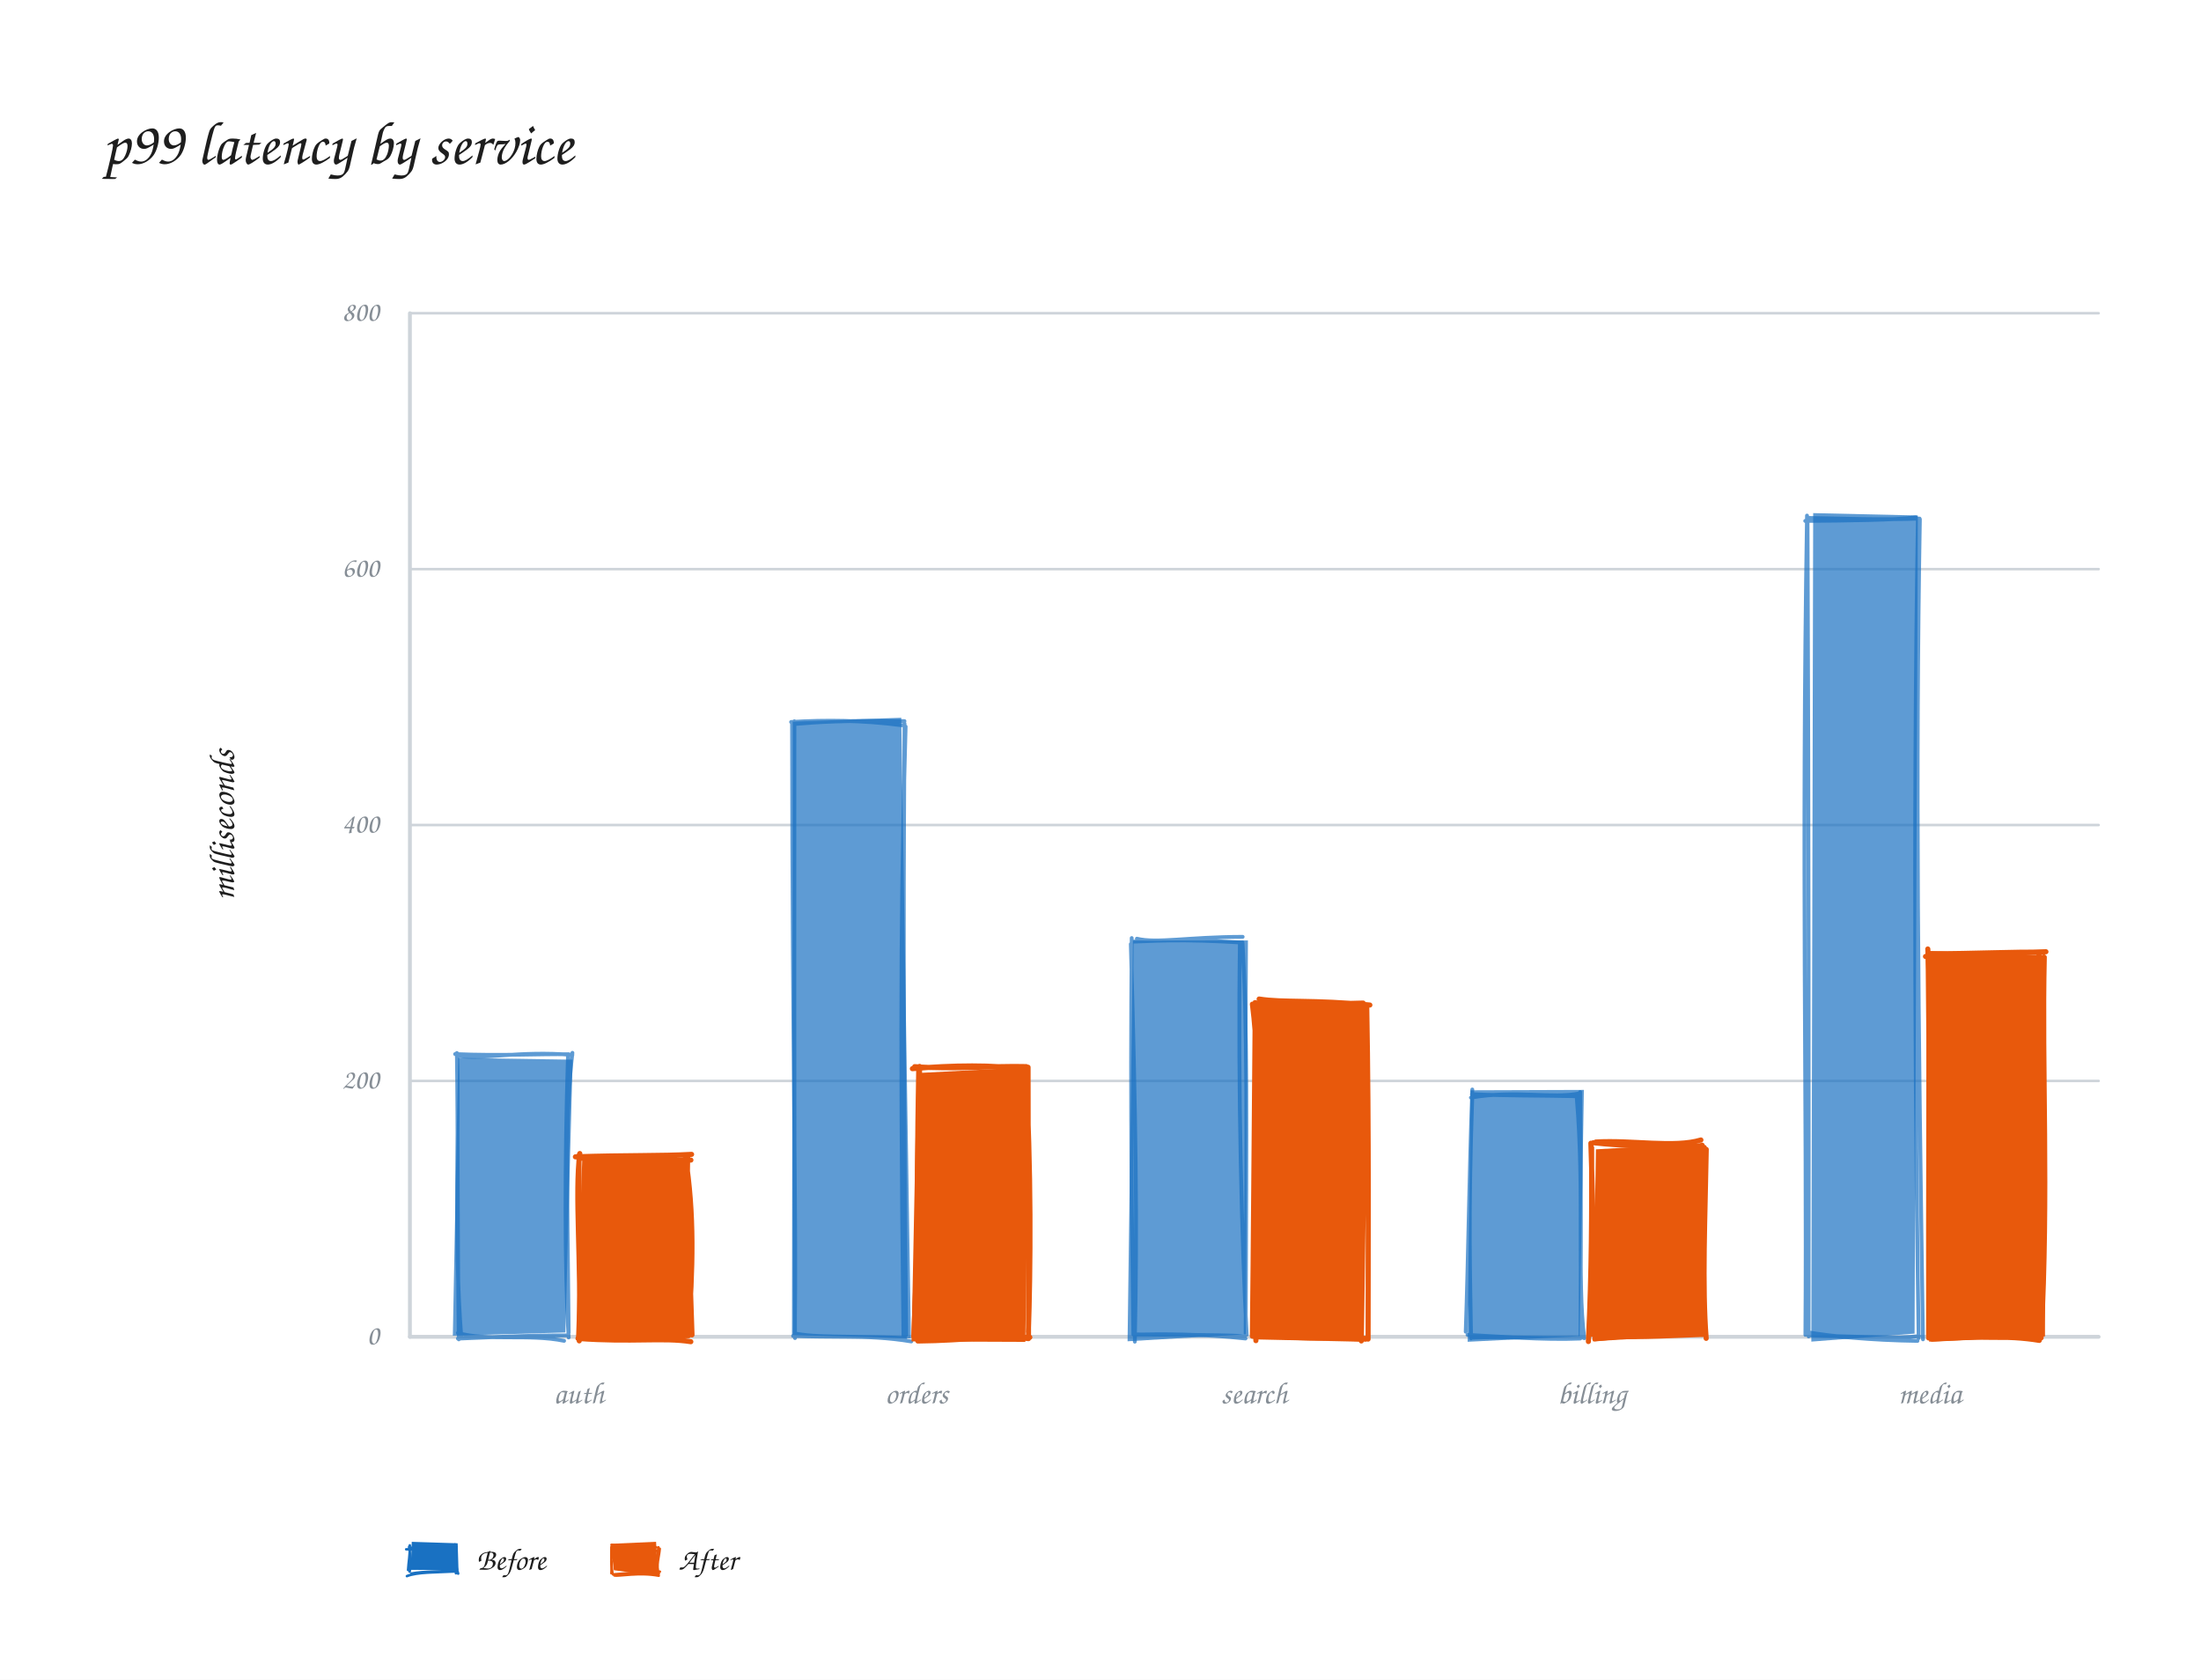
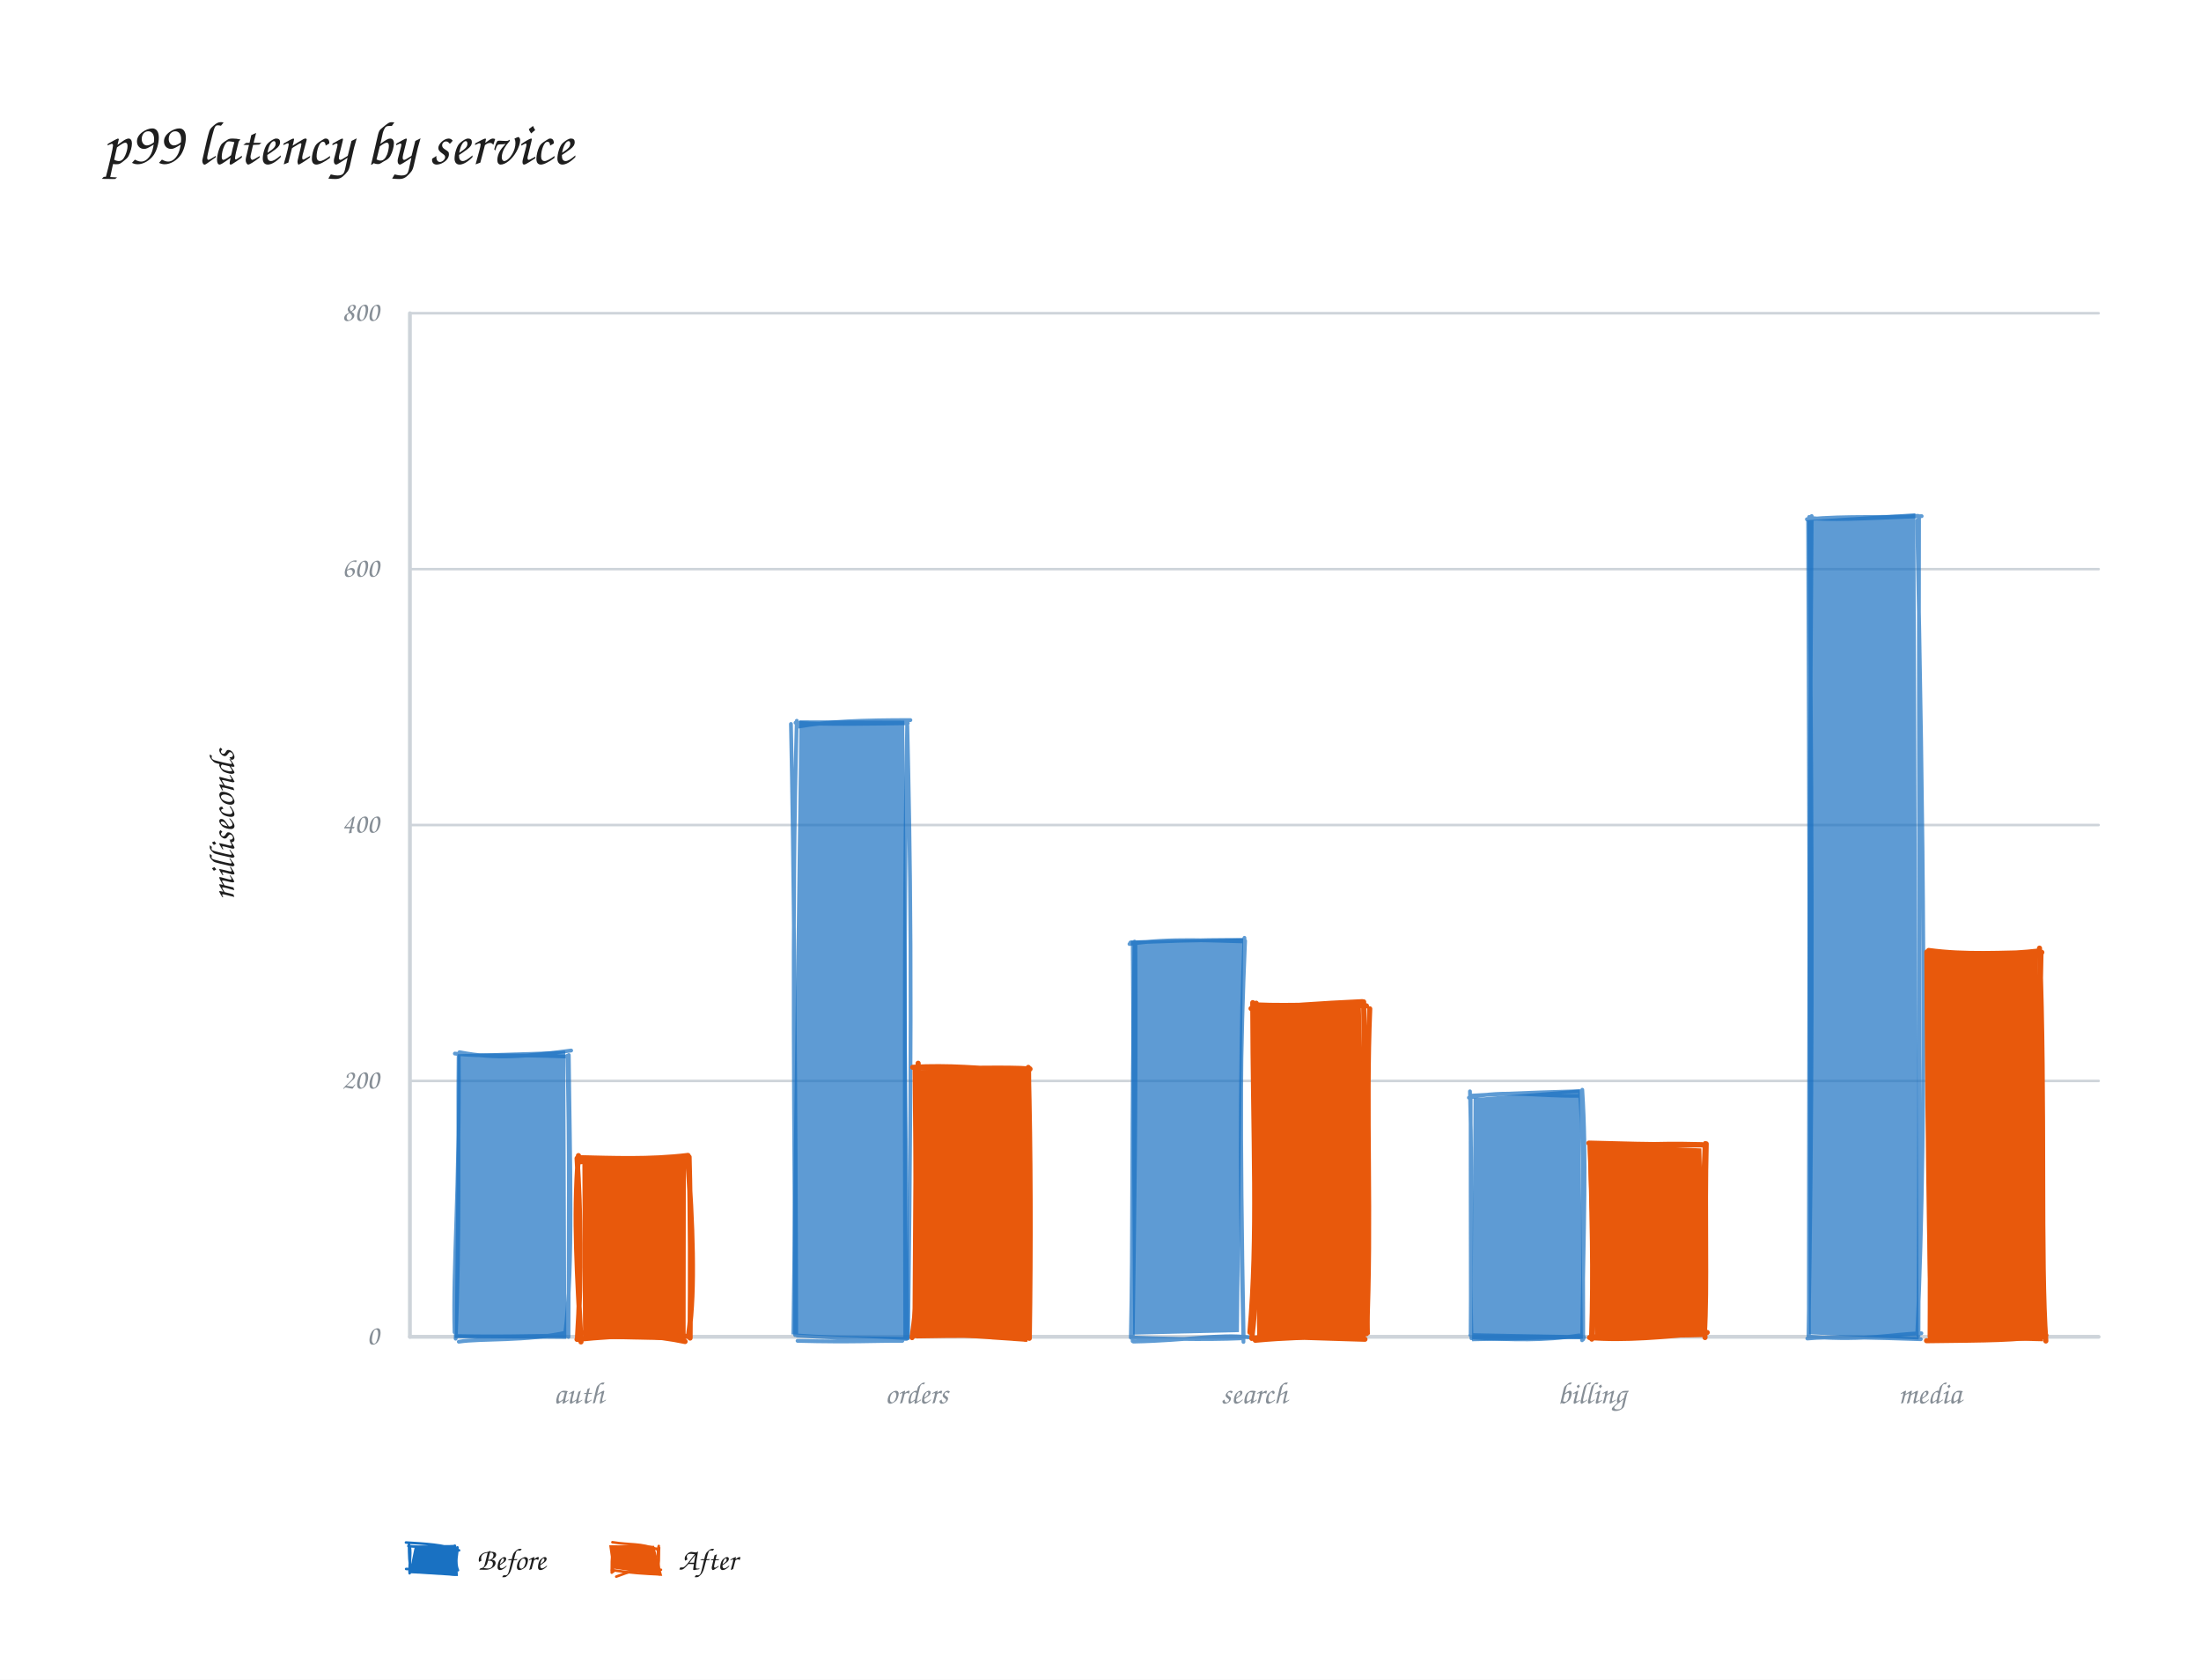
<svg xmlns="http://www.w3.org/2000/svg" width="860.20" height="656.40" viewBox="0 0 860.20 656.40">
  <rect width="860.20" height="656.40" fill="#ffffff" />
-   <path d="M 160.20 522.40 C 322.94 522.40, 485.67 522.40, 820.20 522.40 M 160.20 522.40 C 403.01 522.40, 645.82 522.40, 820.20 522.40" stroke="#ced4da" stroke-width="1.0" fill="none" stroke-linecap="round" stroke-linejoin="round" opacity="1.00" />
-   <path d="M 160.20 422.40 C 374.43 422.40, 588.67 422.40, 820.20 422.40 M 160.20 422.40 C 295.84 422.40, 431.48 422.40, 820.20 422.40" stroke="#ced4da" stroke-width="1.0" fill="none" stroke-linecap="round" stroke-linejoin="round" opacity="1.00" />
-   <path d="M 160.20 322.40 C 368.84 322.40, 577.48 322.40, 820.20 322.40 M 160.20 322.40 C 330.56 322.40, 500.91 322.40, 820.20 322.40" stroke="#ced4da" stroke-width="1.0" fill="none" stroke-linecap="round" stroke-linejoin="round" opacity="1.00" />
-   <path d="M 160.20 222.40 C 295.34 222.40, 430.48 222.40, 820.20 222.40 M 160.20 222.40 C 324.03 222.40, 487.87 222.40, 820.20 222.40" stroke="#ced4da" stroke-width="1.0" fill="none" stroke-linecap="round" stroke-linejoin="round" opacity="1.00" />
-   <path d="M 160.20 122.40 C 336.97 122.40, 513.74 122.40, 820.20 122.40 M 160.20 122.40 C 372.42 122.40, 584.64 122.40, 820.20 122.40" stroke="#ced4da" stroke-width="1.0" fill="none" stroke-linecap="round" stroke-linejoin="round" opacity="1.00" />
-   <path d="M 160.20 122.40 C 160.20 218.19, 160.20 313.98, 160.20 522.40 M 160.20 122.40 C 160.20 206.26, 160.20 290.11, 160.20 522.40" stroke="#ced4da" stroke-width="1.5" fill="none" stroke-linecap="round" stroke-linejoin="round" opacity="1.00" />
-   <path d="M 160.20 522.40 C 347.79 522.40, 535.39 522.40, 820.20 522.40 M 160.20 522.40 C 340.85 522.40, 521.51 522.40, 820.20 522.40" stroke="#ced4da" stroke-width="1.5" fill="none" stroke-linecap="round" stroke-linejoin="round" opacity="1.00" />
-   <path d="M 179.06 413.42 L 223.80 414.10 L 220.97 520.70 L 176.98 521.95 Z" fill="#1971c2" stroke="none" opacity="0.70" />
-   <path d="M 179.33 412.64 C 189.61 414.03, 202.48 410.58, 223.69 412.22 M 177.87 411.91 C 195.57 412.65, 211.14 411.79, 222.34 411.98 M 223.71 411.42 C 221.07 434.34, 221.54 457.00, 222.25 520.78 M 221.98 412.55 C 220.71 453.71, 220.63 495.37, 222.24 522.66 M 220.46 523.97 C 206.90 521.15, 189.94 524.18, 178.93 520.87 M 222.16 521.85 C 206.44 521.73, 190.02 522.70, 178.96 523.09 M 180.31 522.96 C 177.16 483.09, 179.60 439.47, 178.67 411.91 M 179.31 523.39 C 178.75 481.32, 179.01 441.02, 178.56 411.49" stroke="#1971c2" stroke-width="1.5" fill="none" stroke-linecap="round" stroke-linejoin="round" opacity="0.70" />
-   <path d="M 309.81 281.99 L 352.24 280.48 L 356.00 523.00 L 309.53 521.71 Z" fill="#1971c2" stroke="none" opacity="0.70" />
-   <path d="M 309.18 282.14 C 322.74 281.29, 337.32 281.44, 352.50 283.42 M 311.22 282.87 C 319.57 282.17, 328.82 281.46, 353.49 281.80 M 353.94 283.92 C 352.49 337.03, 351.45 388.12, 353.10 522.57 M 353.51 282.75 C 353.26 334.17, 352.75 386.09, 354.20 521.62 M 356.15 524.21 C 337.86 521.13, 323.13 523.36, 310.74 521.13 M 353.76 522.96 C 339.37 522.12, 323.42 522.56, 309.96 522.07 M 310.63 521.38 C 311.29 470.59, 309.69 418.60, 309.56 282.11 M 310.70 522.90 C 310.35 434.82, 310.47 346.81, 310.47 281.84" stroke="#1971c2" stroke-width="1.5" fill="none" stroke-linecap="round" stroke-linejoin="round" opacity="0.70" />
-   <path d="M 442.78 367.55 L 487.72 367.49 L 486.96 521.41 L 440.68 524.14 Z" fill="#1971c2" stroke="none" opacity="0.70" />
-   <path d="M 444.32 366.82 C 452.07 368.74, 464.29 366.14, 485.66 366.09 M 442.67 367.97 C 450.97 367.73, 461.17 366.84, 485.41 368.32 M 484.57 369.04 C 483.75 426.70, 485.40 487.45, 487.23 521.59 M 485.58 368.27 C 487.50 400.54, 487.22 435.51, 486.82 521.79 M 486.77 523.06 C 470.27 521.21, 453.18 521.32, 444.37 521.51 M 486.38 522.14 C 473.39 521.49, 459.48 521.72, 443.42 521.45 M 443.51 524.30 C 444.54 478.36, 443.88 436.64, 441.95 368.91 M 442.94 521.49 C 442.44 480.79, 441.69 439.01, 442.30 366.57" stroke="#1971c2" stroke-width="1.5" fill="none" stroke-linecap="round" stroke-linejoin="round" opacity="0.70" />
-   <path d="M 574.68 426.06 L 619.02 425.91 L 617.36 522.17 L 573.59 524.34 Z" fill="#1971c2" stroke="none" opacity="0.70" />
-   <path d="M 574.86 428.92 C 592.22 425.90, 606.79 429.45, 617.33 427.27 M 575.24 427.56 C 588.22 428.24, 600.26 428.04, 617.22 428.39 M 616.24 429.17 C 619.30 464.83, 616.28 499.91, 619.16 522.96 M 617.56 426.72 C 617.79 447.09, 617.97 467.25, 617.70 522.21 M 617.54 523.08 C 603.29 523.70, 584.88 522.21, 573.55 521.63 M 618.24 522.77 C 602.44 523.24, 587.35 522.15, 575.59 522.75 M 572.84 520.41 C 573.89 489.97, 574.18 460.16, 575.41 425.75 M 574.93 523.01 C 574.62 499.67, 573.70 476.79, 575.44 427.25" stroke="#1971c2" stroke-width="1.5" fill="none" stroke-linecap="round" stroke-linejoin="round" opacity="0.70" />
-   <path d="M 708.63 200.51 L 749.54 201.44 L 748.26 521.15 L 707.91 524.27 Z" fill="#1971c2" stroke="none" opacity="0.70" />
-   <path d="M 705.52 203.57 C 722.49 203.42, 740.90 203.23, 748.72 202.15 M 706.93 202.40 C 720.65 202.63, 735.55 203.21, 750.21 202.64 M 750.33 202.87 C 748.59 302.62, 749.69 399.19, 751.54 523.38 M 749.55 202.89 C 747.54 327.46, 748.78 453.56, 749.85 522.91 M 749.40 523.99 C 731.40 523.76, 714.86 522.12, 706.54 520.61 M 750.04 522.12 C 740.27 523.21, 732.48 522.48, 707.00 521.83 M 705.59 521.64 C 706.24 429.62, 704.01 338.79, 706.22 201.47 M 706.84 522.25 C 706.91 426.33, 706.93 329.16, 706.42 202.65" stroke="#1971c2" stroke-width="1.5" fill="none" stroke-linecap="round" stroke-linejoin="round" opacity="0.70" />
-   <path d="M 227.56 452.77 L 269.25 454.23 L 270.73 521.23 L 225.11 523.65 Z" fill="#e8590c" stroke="none" opacity="1.00" />
-   <path d="M 224.88 452.06 C 244.25 451.40, 258.61 451.77, 270.29 451.10 M 226.25 452.63 C 239.58 452.08, 254.37 453.57, 270.02 453.33 M 267.77 451.46 C 271.47 474.47, 270.78 495.84, 268.96 521.03 M 268.75 451.81 C 268.30 468.83, 269.35 485.62, 270.45 521.64 M 269.99 524.30 C 259.22 522.57, 247.06 524.60, 225.91 523.04 M 269.10 521.96 C 260.64 522.20, 249.58 521.38, 226.29 522.04 M 226.38 523.98 C 227.26 492.75, 224.59 466.67, 226.59 450.77 M 226.86 521.79 C 226.79 504.93, 226.29 487.61, 226.27 451.47" stroke="#e8590c" stroke-width="2.0" fill="none" stroke-linecap="round" stroke-linejoin="round" opacity="1.00" />
-   <path d="M 358.34 419.33 L 402.26 417.03 L 400.73 524.38 L 356.25 524.20 Z" fill="#e8590c" stroke="none" opacity="1.00" />
-   <path d="M 356.58 417.61 C 371.75 416.29, 389.24 415.97, 399.96 417.95 M 357.48 416.83 C 372.84 417.96, 388.76 416.45, 401.08 416.81 M 400.77 418.41 C 403.13 454.93, 402.72 497.79, 401.91 520.49 M 401.79 417.05 C 401.80 459.15, 402.07 500.69, 401.96 522.93 M 401.96 523.10 C 390.04 521.57, 377.14 523.88, 358.71 524.03 M 402.48 522.59 C 383.53 522.84, 368.13 523.11, 357.56 522.01 M 357.13 522.30 C 358.07 498.60, 359.23 473.35, 359.39 416.73 M 358.56 522.75 C 359.03 500.62, 357.95 478.81, 359.07 417.48" stroke="#e8590c" stroke-width="2.0" fill="none" stroke-linecap="round" stroke-linejoin="round" opacity="1.00" />
-   <path d="M 489.78 391.03 L 534.07 392.34 L 532.29 524.32 L 489.88 523.39 Z" fill="#e8590c" stroke="none" opacity="1.00" />
-   <path d="M 492.10 390.40 C 501.44 391.90, 513.33 390.58, 535.37 392.74 M 490.25 392.55 C 498.77 392.99, 508.80 392.55, 532.75 391.98 M 532.22 393.59 C 533.87 432.35, 532.67 471.60, 532.03 524.01 M 534.15 393.10 C 535.05 442.73, 534.67 491.26, 534.68 523.29 M 533.74 523.32 C 518.75 522.23, 504.07 523.95, 490.43 520.69 M 534.47 523.05 C 522.75 522.48, 510.07 521.98, 490.31 522.36 M 490.83 523.89 C 492.03 470.55, 493.07 420.02, 489.47 392.40 M 489.46 522.17 C 489.89 486.14, 490.07 450.94, 490.60 391.80" stroke="#e8590c" stroke-width="2.0" fill="none" stroke-linecap="round" stroke-linejoin="round" opacity="1.00" />
-   <path d="M 623.72 449.14 L 665.34 446.67 L 666.40 521.47 L 622.54 524.15 Z" fill="#e8590c" stroke="none" opacity="1.00" />
-   <path d="M 623.67 446.28 C 637.76 445.42, 654.37 448.63, 664.75 445.48 M 622.70 446.55 C 634.23 447.86, 648.39 448.12, 666.05 448.39 M 666.84 449.16 C 666.39 475.46, 665.19 502.53, 666.81 523.00 M 665.24 447.52 C 667.02 475.37, 665.52 503.90, 665.29 521.53 M 664.87 520.95 C 654.90 520.37, 638.82 521.53, 623.30 523.22 M 665.05 521.47 C 650.31 521.95, 635.29 523.11, 622.15 521.43 M 620.78 524.24 C 622.12 495.85, 622.12 473.89, 622.04 448.45 M 622.26 521.48 C 623.23 504.87, 623.01 486.08, 621.75 446.74" stroke="#e8590c" stroke-width="2.0" fill="none" stroke-linecap="round" stroke-linejoin="round" opacity="1.00" />
-   <path d="M 752.55 371.61 L 799.36 373.25 L 799.23 522.24 L 753.93 524.28 Z" fill="#e8590c" stroke="none" opacity="1.00" />
-   <path d="M 752.53 373.77 C 761.95 372.22, 774.48 372.84, 799.59 371.92 M 754.36 372.70 C 771.56 372.74, 787.47 371.85, 798.69 372.14 M 798.95 374.05 C 797.94 417.39, 800.69 465.87, 797.74 522.18 M 796.87 373.20 C 799.22 410.19, 799.57 449.41, 797.90 521.67 M 797.01 523.80 C 784.73 521.73, 770.34 522.51, 755.12 523.32 M 797.72 522.81 C 784.54 522.44, 772.57 522.89, 754.90 521.97 M 755.83 520.71 C 755.94 473.46, 756.37 422.40, 753.43 370.84 M 753.76 522.85 C 753.69 464.80, 753.94 408.23, 753.94 372.56" stroke="#e8590c" stroke-width="2.0" fill="none" stroke-linecap="round" stroke-linejoin="round" opacity="1.00" />
-   <path d="M 160.92 602.51 L 178.87 603.08 L 179.19 613.50 L 160.53 613.48 Z" fill="#1971c2" stroke="none" opacity="1.00" />
-   <path d="M 158.75 605.43 C 167.86 605.62, 174.03 604.79, 176.73 603.76 M 159.88 604.94 C 164.85 604.38, 168.25 604.81, 177.44 604.66 M 177.82 603.55 C 177.89 607.71, 177.57 610.12, 179.06 614.94 M 178.40 604.27 C 178.40 608.67, 178.43 611.83, 178.18 614.80 M 178.13 614.07 C 170.31 614.49, 163.14 614.28, 159.03 615.91 M 177.47 613.80 C 172.82 614.10, 165.68 613.99, 160.83 614.90 M 159.49 613.53 C 159.63 610.66, 160.35 607.04, 160.16 603.89 M 160.11 614.17 C 160.65 610.84, 160.37 608.09, 159.90 604.44" stroke="#1971c2" stroke-width="1.0" fill="none" stroke-linecap="round" stroke-linejoin="round" opacity="1.00" />
-   <path d="M 238.63 603.28 L 256.41 602.49 L 257.10 615.89 L 239.91 613.61 Z" fill="#e8590c" stroke="none" opacity="1.00" />
-   <path d="M 239.00 606.18 C 246.24 603.76, 251.80 602.45, 256.44 606.08 M 239.04 603.70 C 243.04 604.74, 247.28 604.19, 256.42 604.65 M 257.84 605.22 C 257.62 608.28, 256.27 611.87, 257.48 614.99 M 257.32 604.64 C 257.01 607.54, 256.70 610.52, 257.14 614.11 M 257.45 615.75 C 249.75 614.30, 241.94 616.05, 240.13 615.64 M 257.89 614.16 C 254.11 614.24, 249.40 614.38, 239.61 615.25 M 238.95 614.80 C 239.25 611.90, 238.24 609.07, 239.95 604.78 M 239.37 614.79 C 238.80 610.95, 238.94 607.94, 238.96 604.51" stroke="#e8590c" stroke-width="1.0" fill="none" stroke-linecap="round" stroke-linejoin="round" opacity="1.00" />
+   <path d="M 160.20 522.40 C 314.76 522.40, 469.32 522.40, 820.20 522.40 M 160.20 522.40 C 360.47 522.40, 560.75 522.40, 820.20 522.40" stroke="#ced4da" stroke-width="1.0" fill="none" stroke-linecap="round" stroke-linejoin="round" opacity="1.00" />
+   <path d="M 160.20 422.40 C 330.82 422.40, 501.44 422.40, 820.20 422.40 M 160.20 422.40 C 298.61 422.40, 437.02 422.40, 820.20 422.40" stroke="#ced4da" stroke-width="1.0" fill="none" stroke-linecap="round" stroke-linejoin="round" opacity="1.00" />
+   <path d="M 160.20 322.40 C 405.78 322.40, 651.35 322.40, 820.20 322.40 M 160.20 322.40 C 336.94 322.40, 513.67 322.40, 820.20 322.40" stroke="#ced4da" stroke-width="1.0" fill="none" stroke-linecap="round" stroke-linejoin="round" opacity="1.00" />
+   <path d="M 160.20 222.40 C 293.26 222.40, 426.33 222.40, 820.20 222.40 M 160.20 222.40 C 343.74 222.40, 527.27 222.40, 820.20 222.40" stroke="#ced4da" stroke-width="1.0" fill="none" stroke-linecap="round" stroke-linejoin="round" opacity="1.00" />
+   <path d="M 160.20 122.40 C 395.60 122.40, 631.00 122.40, 820.20 122.40 M 160.20 122.40 C 348.22 122.40, 536.25 122.40, 820.20 122.40" stroke="#ced4da" stroke-width="1.0" fill="none" stroke-linecap="round" stroke-linejoin="round" opacity="1.00" />
+   <path d="M 160.20 122.40 C 160.20 254.37, 160.20 386.34, 160.20 522.40 M 160.20 122.40 C 160.20 255.43, 160.20 388.45, 160.20 522.40" stroke="#ced4da" stroke-width="1.5" fill="none" stroke-linecap="round" stroke-linejoin="round" opacity="1.00" />
+   <path d="M 160.20 522.40 C 336.16 522.40, 512.13 522.40, 820.20 522.40 M 160.20 522.40 C 324.81 522.40, 489.42 522.40, 820.20 522.40" stroke="#ced4da" stroke-width="1.5" fill="none" stroke-linecap="round" stroke-linejoin="round" opacity="1.00" />
+   <path d="M 178.87 411.96 L 220.92 410.66 L 221.32 523.21 L 177.73 522.85 Z" fill="#1971c2" stroke="none" opacity="0.70" />
+   <path d="M 179.58 411.17 C 194.07 414.00, 205.54 412.81, 223.22 410.52 M 177.77 411.71 C 188.04 413.03, 198.32 411.89, 221.80 412.88 M 222.29 412.28 C 222.70 453.77, 224.17 494.36, 220.88 521.23 M 221.74 412.56 C 222.63 447.40, 222.27 481.33, 222.17 522.44 M 221.88 520.59 C 205.91 524.28, 187.90 522.93, 179.31 524.31 M 221.31 522.12 C 211.89 521.68, 202.29 522.59, 178.11 522.10 M 177.65 520.60 C 176.93 495.01, 179.72 465.41, 179.26 411.82 M 178.09 523.13 C 179.81 484.09, 178.89 444.32, 179.24 413.17" stroke="#1971c2" stroke-width="1.5" fill="none" stroke-linecap="round" stroke-linejoin="round" opacity="0.70" />
+   <path d="M 312.45 281.48 L 353.40 281.61 L 355.39 523.67 L 309.31 521.46 Z" fill="#1971c2" stroke="none" opacity="0.70" />
+   <path d="M 312.17 283.92 C 323.59 281.87, 337.27 281.41, 355.80 281.40 M 310.92 282.42 C 323.63 283.17, 338.31 282.83, 354.78 282.62 M 354.60 283.61 C 355.72 332.66, 356.71 383.47, 354.89 522.61 M 354.55 283.09 C 353.51 338.35, 353.49 393.12, 353.80 522.62 M 352.65 523.97 C 342.27 523.89, 333.33 524.53, 311.71 523.97 M 354.31 523.22 C 343.62 522.88, 331.58 523.24, 311.55 521.89 M 311.18 521.42 C 311.02 427.05, 310.20 331.85, 309.12 282.92 M 310.76 521.70 C 310.64 442.97, 309.24 362.11, 311.40 281.66" stroke="#1971c2" stroke-width="1.5" fill="none" stroke-linecap="round" stroke-linejoin="round" opacity="0.70" />
+   <path d="M 441.95 367.58 L 485.86 366.70 L 484.20 520.56 L 442.87 521.55 Z" fill="#1971c2" stroke="none" opacity="0.70" />
+   <path d="M 441.43 368.90 C 457.32 366.45, 474.81 367.68, 485.28 367.86 M 441.80 368.31 C 454.41 367.88, 465.50 367.24, 486.03 367.32 M 486.61 367.64 C 484.88 407.31, 484.13 447.39, 485.97 524.39 M 486.36 366.48 C 484.96 401.11, 484.44 436.75, 486.05 523.06 M 488.00 522.59 C 476.81 521.16, 464.52 523.83, 442.97 524.26 M 485.99 522.95 C 469.47 523.67, 451.68 523.06, 442.25 522.65 M 442.67 524.10 C 443.29 477.14, 444.10 432.49, 443.74 368.16 M 441.95 522.71 C 442.82 484.15, 442.15 443.63, 443.41 367.95" stroke="#1971c2" stroke-width="1.5" fill="none" stroke-linecap="round" stroke-linejoin="round" opacity="0.70" />
+   <path d="M 575.90 429.14 L 617.39 425.74 L 618.63 523.16 L 575.32 524.13 Z" fill="#1971c2" stroke="none" opacity="0.70" />
+   <path d="M 574.08 428.94 C 588.55 425.78, 600.21 428.47, 617.75 428.22 M 575.30 428.15 C 583.90 427.65, 594.48 427.03, 617.60 426.41 M 618.39 425.85 C 620.09 452.49, 618.97 476.49, 618.31 523.74 M 617.52 427.14 C 619.15 449.65, 618.53 469.60, 618.75 523.36 M 617.21 521.84 C 603.49 523.94, 591.08 523.59, 576.03 522.70 M 619.10 522.62 C 608.31 522.26, 597.13 522.22, 574.64 521.71 M 574.77 521.05 C 574.95 503.90, 574.73 485.49, 574.76 428.66 M 575.08 522.98 C 574.35 496.45, 575.67 468.99, 574.49 426.47" stroke="#1971c2" stroke-width="1.5" fill="none" stroke-linecap="round" stroke-linejoin="round" opacity="0.70" />
+   <path d="M 705.92 203.29 L 748.56 200.56 L 749.84 523.45 L 706.97 521.39 Z" fill="#1971c2" stroke="none" opacity="0.70" />
+   <path d="M 706.18 202.91 C 722.70 201.42, 736.51 202.53, 749.61 201.57 M 707.21 202.36 C 715.41 203.33, 725.27 202.72, 751.03 201.70 M 749.28 203.39 C 751.54 319.12, 753.39 432.65, 749.31 521.31 M 750.00 202.53 C 749.78 299.11, 750.45 394.53, 749.78 521.96 M 750.92 521.01 C 739.82 521.29, 729.78 524.00, 707.87 522.39 M 750.70 523.33 C 733.88 522.77, 714.74 522.17, 706.35 523.06 M 706.94 522.34 C 707.00 434.90, 707.01 345.85, 708.05 201.65 M 706.80 521.99 C 708.11 441.45, 708.71 362.21, 707.06 202.01" stroke="#1971c2" stroke-width="1.5" fill="none" stroke-linecap="round" stroke-linejoin="round" opacity="0.70" />
+   <path d="M 227.60 451.58 L 268.05 453.52 L 267.95 523.87 L 227.85 523.03 Z" fill="#e8590c" stroke="none" opacity="1.00" />
+   <path d="M 226.44 454.02 C 237.48 452.65, 248.53 453.46, 268.55 453.69 M 225.73 452.39 C 239.52 452.67, 253.68 453.34, 268.90 451.52 M 268.70 451.51 C 270.62 477.98, 271.60 503.92, 269.23 520.90 M 269.31 452.11 C 269.96 475.99, 269.92 498.96, 269.70 522.89 M 267.75 524.24 C 256.72 521.89, 242.86 520.98, 226.22 520.76 M 269.74 522.26 C 257.35 521.52, 243.17 521.59, 225.51 523.40 M 227.06 524.39 C 225.77 499.29, 224.12 476.55, 226.07 451.58 M 225.70 522.55 C 227.33 498.52, 226.78 472.78, 225.54 452.66" stroke="#e8590c" stroke-width="2.0" fill="none" stroke-linecap="round" stroke-linejoin="round" opacity="1.00" />
+   <path d="M 357.24 418.24 L 403.01 416.80 L 401.48 524.39 L 356.58 521.27 Z" fill="#e8590c" stroke="none" opacity="1.00" />
+   <path d="M 356.70 417.07 C 371.31 416.36, 380.97 417.32, 401.75 418.77 M 359.19 417.30 C 376.11 417.86, 393.38 416.97, 402.56 417.74 M 401.89 417.11 C 402.71 451.09, 402.83 485.66, 402.27 522.98 M 400.75 418.34 C 401.97 439.59, 403.14 459.74, 400.76 523.28 M 401.06 520.65 C 382.83 522.49, 365.48 520.96, 357.20 521.96 M 400.84 522.25 C 388.57 521.71, 374.81 521.69, 358.38 522.02 M 356.46 522.71 C 360.33 495.63, 359.64 469.01, 358.83 415.49 M 358.52 521.88 C 359.15 501.46, 358.16 479.81, 357.65 417.81" stroke="#e8590c" stroke-width="2.0" fill="none" stroke-linecap="round" stroke-linejoin="round" opacity="1.00" />
+   <path d="M 490.08 392.31 L 531.84 393.02 L 535.40 521.47 L 491.34 523.54 Z" fill="#e8590c" stroke="none" opacity="1.00" />
+   <path d="M 488.94 394.10 C 502.62 393.29, 515.68 392.16, 532.39 391.43 M 490.66 392.69 C 505.61 393.39, 520.24 392.12, 534.04 393.07 M 535.32 394.21 C 533.63 434.18, 536.05 475.53, 534.07 521.17 M 532.95 391.50 C 533.57 428.24, 533.32 465.03, 532.76 523.03 M 532.52 521.15 C 525.01 523.38, 514.91 521.50, 490.59 523.74 M 533.46 523.35 C 516.81 522.96, 500.60 521.88, 490.18 522.90 M 488.49 520.61 C 491.80 482.71, 489.76 446.29, 489.60 391.81 M 489.22 523.02 C 492.37 496.50, 492.18 468.02, 490.96 392.03" stroke="#e8590c" stroke-width="2.0" fill="none" stroke-linecap="round" stroke-linejoin="round" opacity="1.00" />
+   <path d="M 620.38 446.82 L 664.92 448.78 L 666.71 521.28 L 623.32 523.21 Z" fill="#e8590c" stroke="none" opacity="1.00" />
+   <path d="M 620.96 446.70 C 634.41 447.03, 641.93 447.38, 665.52 447.41 M 621.88 448.31 C 634.15 447.87, 644.96 446.79, 665.14 447.32 M 666.82 446.97 C 666.06 475.10, 667.22 502.40, 666.08 521.76 M 666.45 446.91 C 665.29 475.05, 664.55 501.93, 666.36 522.68 M 667.21 520.69 C 650.26 522.34, 634.91 523.79, 621.21 522.67 M 666.01 521.48 C 649.46 522.03, 631.65 521.30, 621.33 522.65 M 622.12 523.30 C 623.50 495.46, 621.49 471.23, 622.75 447.18 M 622.03 522.39 C 622.96 496.93, 622.12 473.19, 621.61 448.06" stroke="#e8590c" stroke-width="2.0" fill="none" stroke-linecap="round" stroke-linejoin="round" opacity="1.00" />
+   <path d="M 752.64 371.64 L 796.42 371.85 L 798.46 524.14 L 753.61 523.02 Z" fill="#e8590c" stroke="none" opacity="1.00" />
+   <path d="M 755.95 374.23 C 770.49 372.84, 786.29 372.92, 796.27 371.69 M 753.76 371.42 C 768.06 373.37, 782.14 372.44, 797.99 372.16 M 797.08 370.51 C 799.35 430.93, 797.29 493.77, 799.56 524.03 M 797.64 373.03 C 796.50 425.16, 797.74 476.28, 798.64 522.38 M 799.59 521.80 C 787.67 523.64, 777.85 523.61, 752.93 523.91 M 798.28 521.43 C 782.11 523.00, 768.81 522.57, 754.40 522.06 M 754.97 523.28 C 753.53 463.40, 753.22 401.35, 753.05 372.01 M 754.35 522.29 C 754.43 474.64, 755.82 425.59, 753.30 372.51" stroke="#e8590c" stroke-width="2.0" fill="none" stroke-linecap="round" stroke-linejoin="round" opacity="1.00" />
+   <path d="M 162.08 604.50 L 178.27 603.75 L 178.97 615.89 L 159.98 614.73 Z" fill="#1971c2" stroke="none" opacity="1.00" />
+   <path d="M 158.65 602.78 C 166.57 603.29, 172.92 603.52, 179.42 605.85 M 159.60 604.18 C 164.48 604.71, 170.37 604.21, 177.71 604.24 M 178.77 604.68 C 178.90 607.30, 177.57 610.12, 178.97 613.62 M 177.73 604.03 C 178.19 607.76, 178.22 611.51, 177.95 614.68 M 178.05 615.23 C 176.28 615.53, 170.61 613.59, 158.72 613.11 M 177.78 615.29 C 173.82 614.10, 168.51 614.48, 160.01 614.09 M 160.99 613.65 C 159.81 611.14, 159.91 607.52, 159.85 603.41 M 160.09 614.80 C 159.94 611.08, 160.64 607.77, 160.19 604.40" stroke="#1971c2" stroke-width="1.0" fill="none" stroke-linecap="round" stroke-linejoin="round" opacity="1.00" />
+   <path d="M 238.08 603.83 L 255.62 604.07 L 258.82 615.85 L 239.39 612.90 Z" fill="#e8590c" stroke="none" opacity="1.00" />
+   <path d="M 239.34 602.66 C 246.22 603.81, 250.34 602.92, 256.88 605.46 M 239.57 605.01 C 244.22 603.81, 249.84 604.54, 256.48 605.19 M 257.59 604.82 C 257.35 608.28, 257.90 611.83, 256.44 613.42 M 257.47 604.13 C 256.70 606.59, 257.50 609.40, 257.47 614.34 M 258.31 613.44 C 249.32 612.77, 245.96 614.18, 240.84 616.11 M 257.93 615.24 C 251.94 614.97, 246.84 614.71, 239.03 613.55 M 239.08 614.56 C 239.25 612.04, 238.68 608.69, 240.14 604.61 M 239.65 614.22 C 239.41 610.90, 239.12 606.52, 239.44 604.82" stroke="#e8590c" stroke-width="1.0" fill="none" stroke-linecap="round" stroke-linejoin="round" opacity="1.00" />
  <text x="40.00" y="40.00" font-size="24" font-family="Excalifont, Virgil, 'Segoe Print', 'Bradley Hand', 'Chalkboard SE', Chalkboard, 'Comic Sans MS', cursive" fill="#1e1e1e" text-anchor="start" opacity="1.00">
    <tspan x="40.00" dy="24.00">p99 latency by service</tspan>
  </text>
  <text x="148.20" y="514.40" font-size="11" font-family="Excalifont, Virgil, 'Segoe Print', 'Bradley Hand', 'Chalkboard SE', Chalkboard, 'Comic Sans MS', cursive" fill="#868e96" text-anchor="end" opacity="1.00">
    <tspan x="148.20" dy="11.00">0</tspan>
  </text>
  <text x="148.20" y="414.40" font-size="11" font-family="Excalifont, Virgil, 'Segoe Print', 'Bradley Hand', 'Chalkboard SE', Chalkboard, 'Comic Sans MS', cursive" fill="#868e96" text-anchor="end" opacity="1.00">
    <tspan x="148.20" dy="11.00">200</tspan>
  </text>
  <text x="148.20" y="314.40" font-size="11" font-family="Excalifont, Virgil, 'Segoe Print', 'Bradley Hand', 'Chalkboard SE', Chalkboard, 'Comic Sans MS', cursive" fill="#868e96" text-anchor="end" opacity="1.00">
    <tspan x="148.20" dy="11.00">400</tspan>
  </text>
  <text x="148.20" y="214.40" font-size="11" font-family="Excalifont, Virgil, 'Segoe Print', 'Bradley Hand', 'Chalkboard SE', Chalkboard, 'Comic Sans MS', cursive" fill="#868e96" text-anchor="end" opacity="1.00">
    <tspan x="148.20" dy="11.00">600</tspan>
  </text>
  <text x="148.20" y="114.40" font-size="11" font-family="Excalifont, Virgil, 'Segoe Print', 'Bradley Hand', 'Chalkboard SE', Chalkboard, 'Comic Sans MS', cursive" fill="#868e96" text-anchor="end" opacity="1.00">
    <tspan x="148.20" dy="11.00">800</tspan>
  </text>
  <text x="226.20" y="536.40" font-size="12" font-family="Excalifont, Virgil, 'Segoe Print', 'Bradley Hand', 'Chalkboard SE', Chalkboard, 'Comic Sans MS', cursive" fill="#868e96" text-anchor="middle" opacity="1.00">
    <tspan x="226.20" dy="12.00">auth</tspan>
  </text>
  <text x="358.20" y="536.40" font-size="12" font-family="Excalifont, Virgil, 'Segoe Print', 'Bradley Hand', 'Chalkboard SE', Chalkboard, 'Comic Sans MS', cursive" fill="#868e96" text-anchor="middle" opacity="1.00">
    <tspan x="358.20" dy="12.00">orders</tspan>
  </text>
  <text x="490.20" y="536.40" font-size="12" font-family="Excalifont, Virgil, 'Segoe Print', 'Bradley Hand', 'Chalkboard SE', Chalkboard, 'Comic Sans MS', cursive" fill="#868e96" text-anchor="middle" opacity="1.00">
    <tspan x="490.20" dy="12.00">search</tspan>
  </text>
  <text x="622.20" y="536.40" font-size="12" font-family="Excalifont, Virgil, 'Segoe Print', 'Bradley Hand', 'Chalkboard SE', Chalkboard, 'Comic Sans MS', cursive" fill="#868e96" text-anchor="middle" opacity="1.00">
    <tspan x="622.20" dy="12.00">billing</tspan>
  </text>
  <text x="754.20" y="536.40" font-size="12" font-family="Excalifont, Virgil, 'Segoe Print', 'Bradley Hand', 'Chalkboard SE', Chalkboard, 'Comic Sans MS', cursive" fill="#868e96" text-anchor="middle" opacity="1.00">
    <tspan x="754.20" dy="12.00">media</tspan>
  </text>
  <text x="86.20" y="313.65" font-size="14" font-family="Excalifont, Virgil, 'Segoe Print', 'Bradley Hand', 'Chalkboard SE', Chalkboard, 'Comic Sans MS', cursive" fill="#1e1e1e" text-anchor="middle" opacity="1.00" transform="rotate(-90.00 86.20 322.40)">
    <tspan x="86.20" dy="14.00">milliseconds</tspan>
  </text>
  <text x="186.20" y="601.40" font-size="12" font-family="Excalifont, Virgil, 'Segoe Print', 'Bradley Hand', 'Chalkboard SE', Chalkboard, 'Comic Sans MS', cursive" fill="#1e1e1e" text-anchor="start" opacity="1.00">
    <tspan x="186.20" dy="12.00">Before</tspan>
  </text>
  <text x="265.20" y="601.40" font-size="12" font-family="Excalifont, Virgil, 'Segoe Print', 'Bradley Hand', 'Chalkboard SE', Chalkboard, 'Comic Sans MS', cursive" fill="#1e1e1e" text-anchor="start" opacity="1.00">
    <tspan x="265.20" dy="12.00">After</tspan>
  </text>
</svg>
